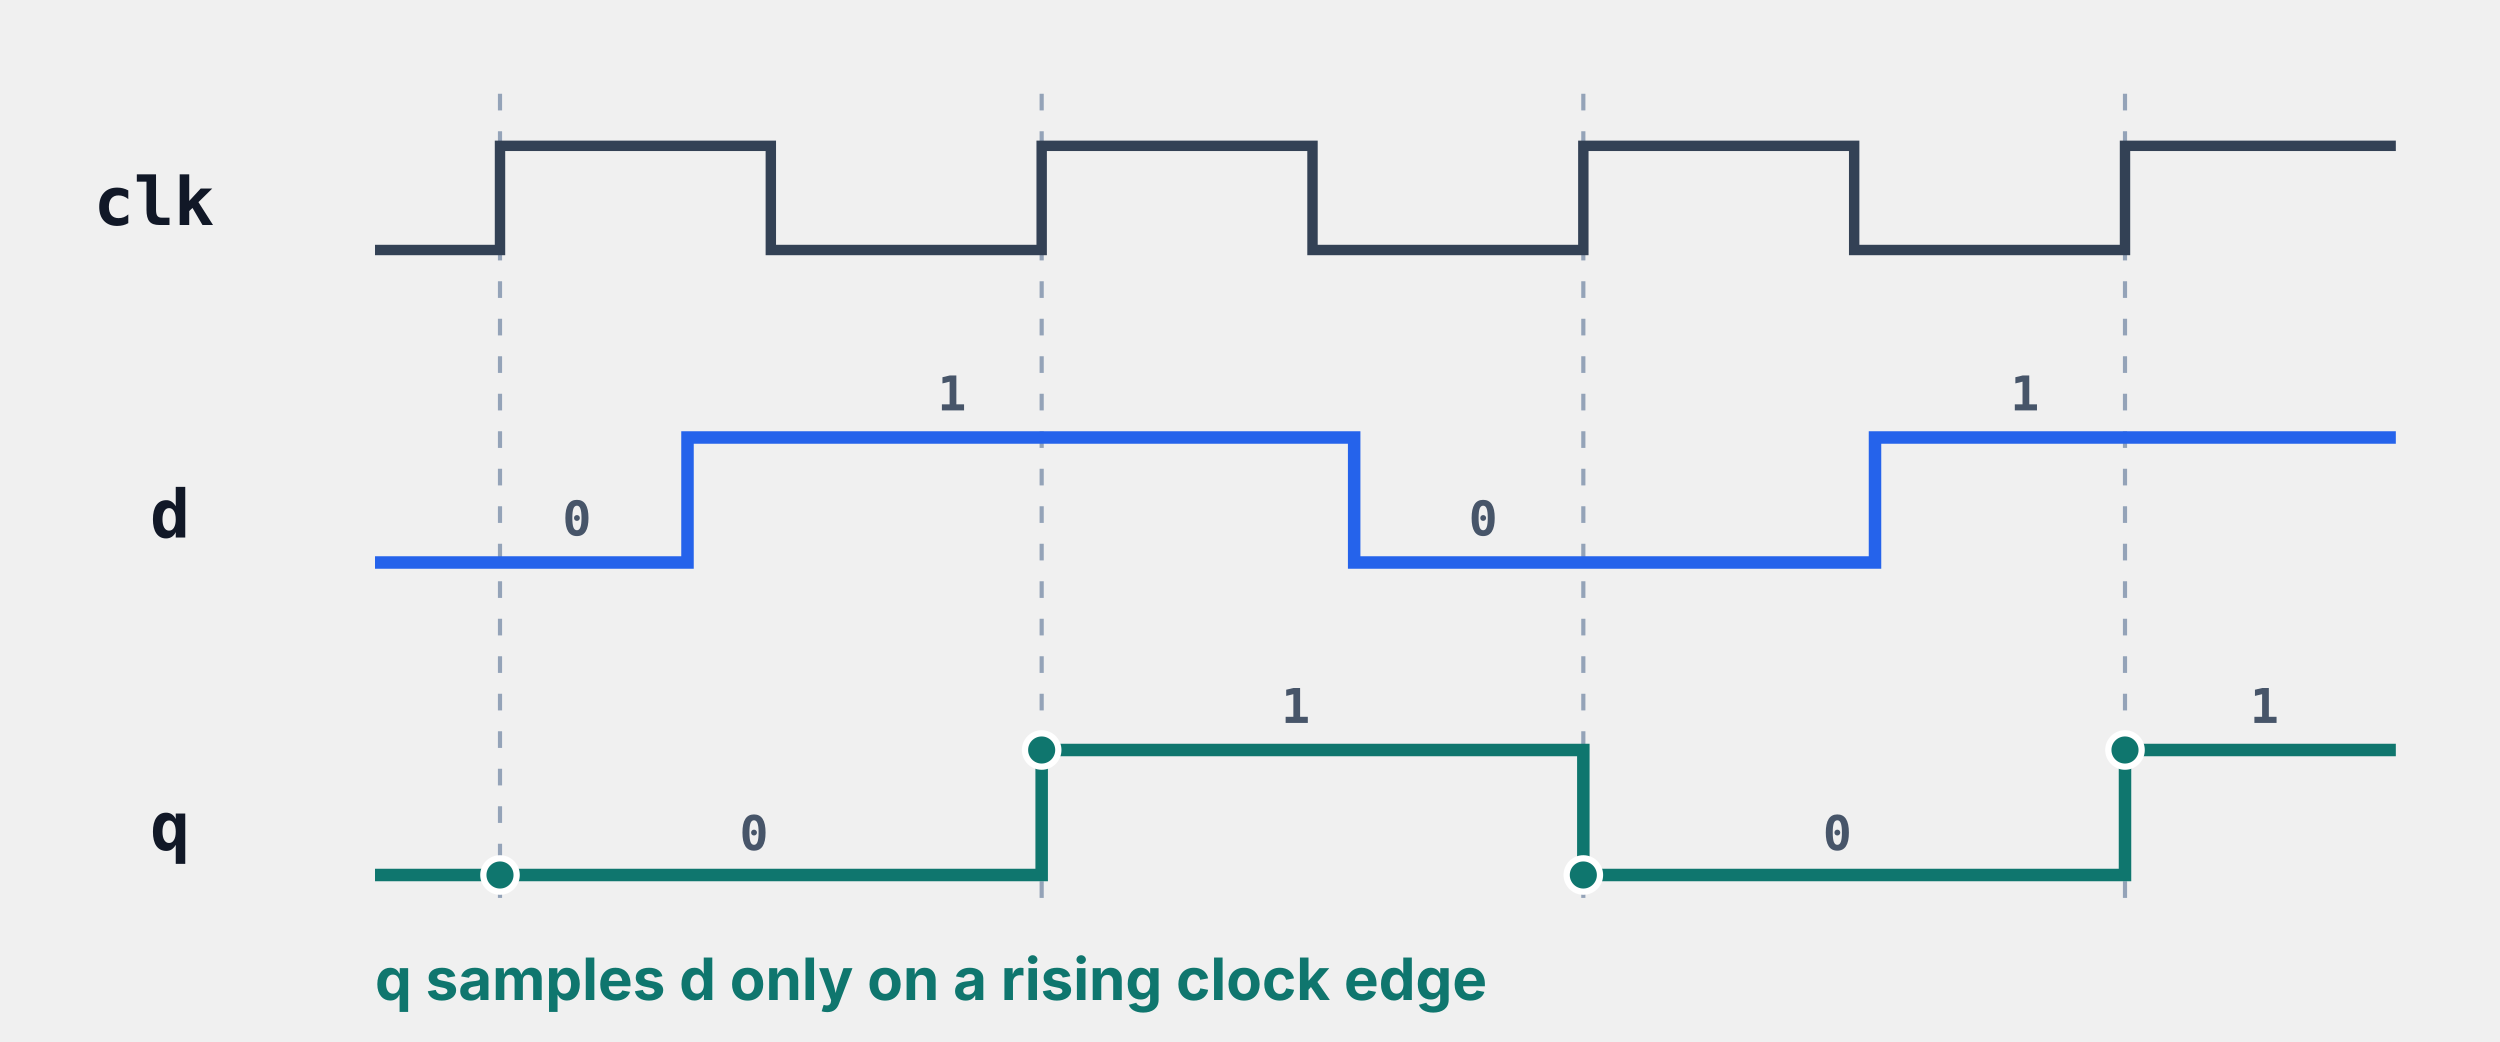
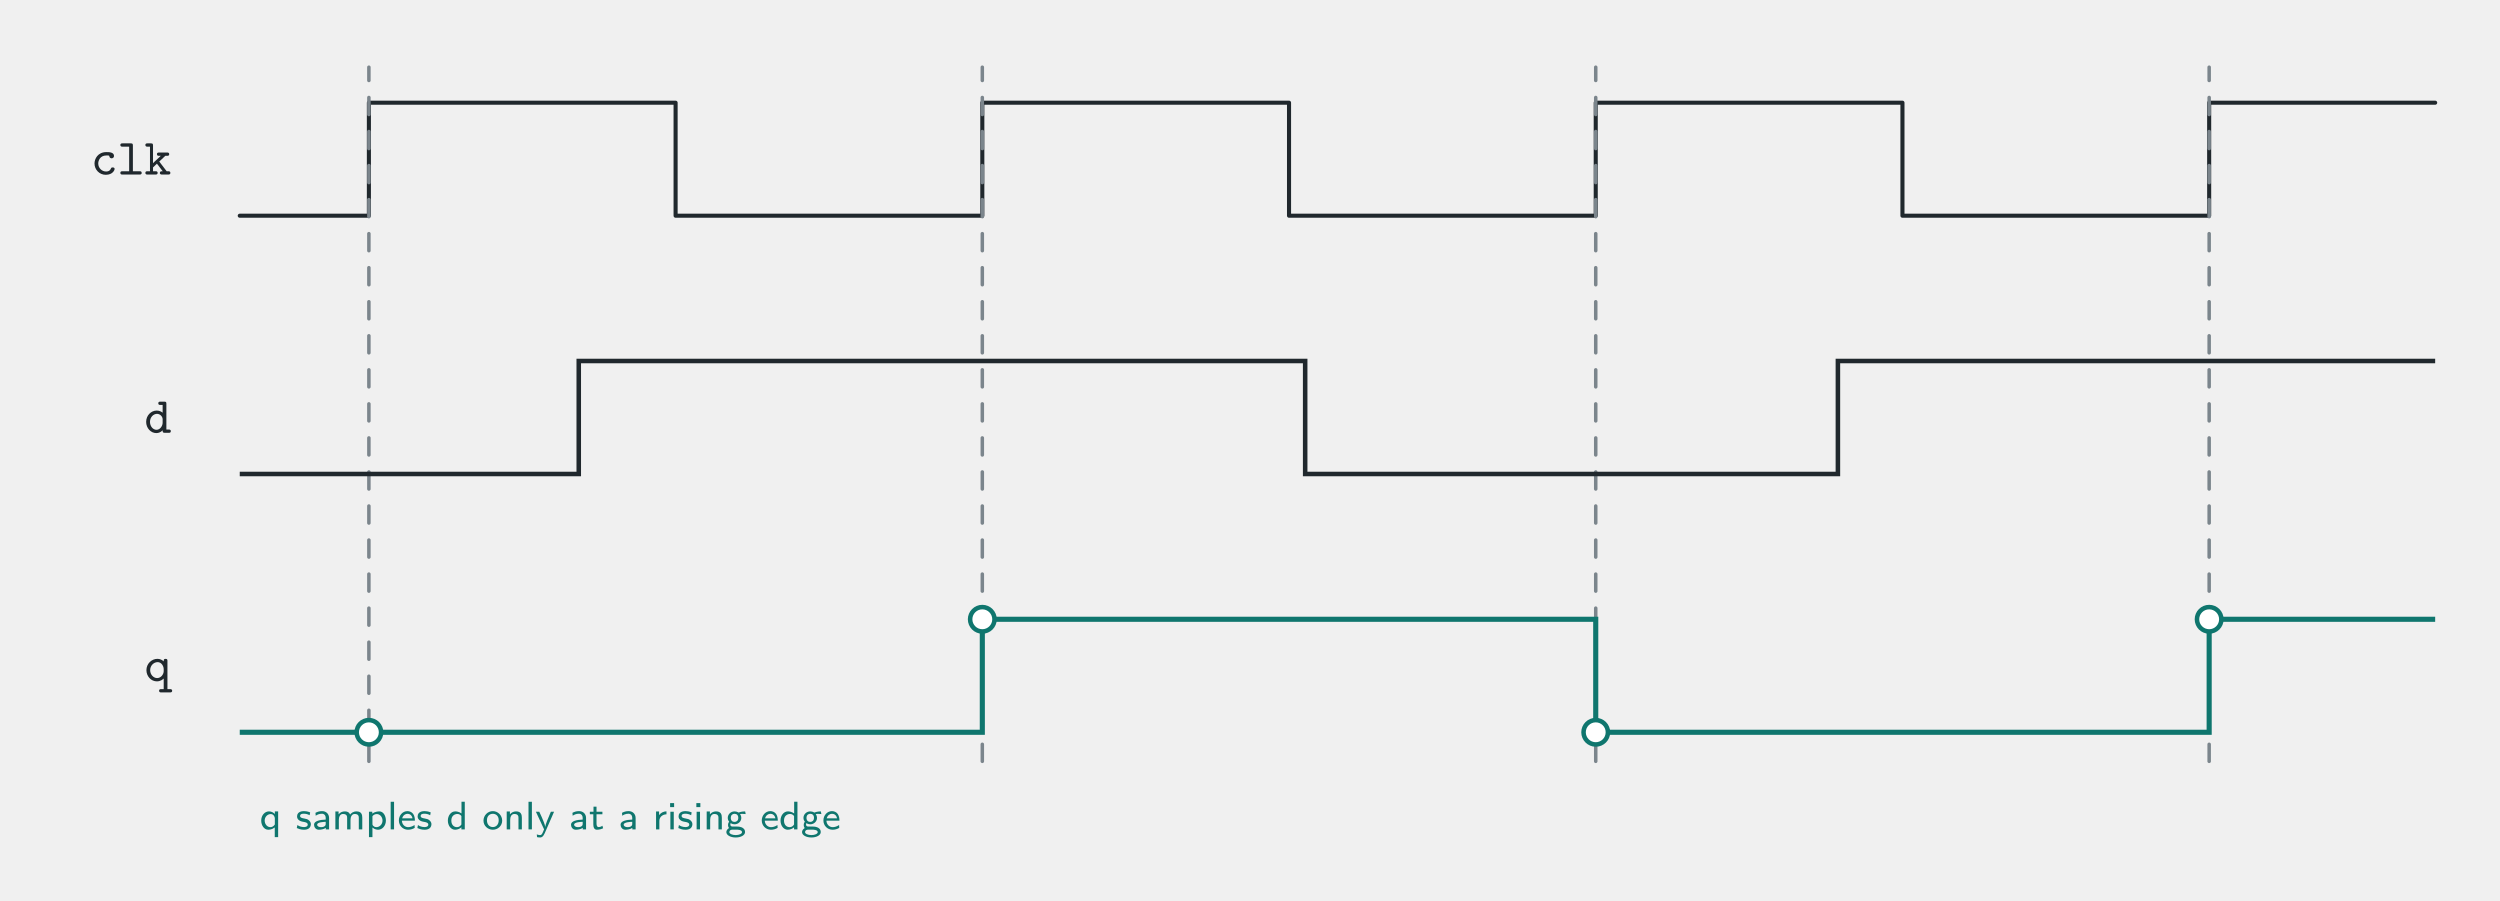
- <svg xmlns="http://www.w3.org/2000/svg" viewBox="0 0 1200 500" role="img" aria-labelledby="title description">
-   <style>
-     .label {
-       fill: #111827;
-       font: 700 32px ui-monospace, SFMono-Regular, Menlo, monospace;
-     }
-     .value {
-       fill: #475569;
-       font: 600 23px ui-monospace, SFMono-Regular, Menlo, monospace;
-     }
-     .caption {
-       fill: #0f766e;
-       font: 700 28px Inter, Arial, sans-serif;
-     }
-     .guide {
-       stroke: #94a3b8;
-       stroke-width: 2;
-       stroke-dasharray: 8 10;
-     }
-     .clock {
-       fill: none;
-       stroke: #334155;
-       stroke-width: 5;
-       stroke-linejoin: miter;
-     }
-     .input {
-       fill: none;
-       stroke: #2563eb;
-       stroke-width: 6;
-       stroke-linejoin: miter;
-     }
-     .output {
-       fill: none;
-       stroke: #0f766e;
-       stroke-width: 6;
-       stroke-linejoin: miter;
-     }
-     .sample {
-       fill: #0f766e;
-       stroke: #ffffff;
-       stroke-width: 3;
-     }
-   </style>
-   <text class="label" x="45" y="108">clk</text>
-   <text class="label" x="72" y="258">d</text>
-   <text class="label" x="72" y="408">q</text>
-   <line class="guide" x1="240" y1="45" x2="240" y2="435" />
-   <line class="guide" x1="500" y1="45" x2="500" y2="435" />
-   <line class="guide" x1="760" y1="45" x2="760" y2="435" />
-   <line class="guide" x1="1020" y1="45" x2="1020" y2="435" />
-   <polyline class="clock" points="180,120 240,120 240,70 370,70 370,120 500,120 500,70 630,70 630,120 760,120 760,70 890,70 890,120 1020,120 1020,70 1150,70" />
-   <polyline class="input" points="180,270 330,270 330,210 650,210 650,270 900,270 900,210 1150,210" />
-   <polyline class="output" points="180,420 500,420 500,360 760,360 760,420 1020,420 1020,360 1150,360" />
-   <circle class="sample" cx="240" cy="420" r="8" />
-   <circle class="sample" cx="500" cy="360" r="8" />
-   <circle class="sample" cx="760" cy="420" r="8" />
-   <circle class="sample" cx="1020" cy="360" r="8" />
-   <text class="value" x="270" y="257">0</text>
-   <text class="value" x="450" y="197">1</text>
-   <text class="value" x="705" y="257">0</text>
-   <text class="value" x="965" y="197">1</text>
-   <text class="value" x="355" y="408">0</text>
-   <text class="value" x="615" y="347">1</text>
-   <text class="value" x="875" y="408">0</text>
-   <text class="value" x="1080" y="347">1</text>
-   <text class="caption" x="180" y="480">q samples d only on a rising clock edge</text>
+ <svg xmlns="http://www.w3.org/2000/svg" xmlns:xlink="http://www.w3.org/1999/xlink" width="438.528pt" height="157.898pt" viewBox="0 0 438.528 157.898">
+   <defs>
+     <g>
+       <g id="glyph-0-0">
+         <path d="M 4.172 -0.969 C 4.172 -1.156 4.031 -1.25 3.844 -1.25 C 3.719 -1.25 3.594 -1.25 3.516 -1.047 C 3.453 -0.906 3.297 -0.531 2.672 -0.531 C 1.922 -0.531 1.297 -1.156 1.297 -1.938 C 1.297 -2.391 1.578 -3.344 2.719 -3.344 C 2.875 -3.344 3 -3.344 3.031 -3.344 C 3.219 -3.328 3.219 -3.312 3.234 -3.234 C 3.266 -2.922 3.5 -2.844 3.641 -2.844 C 3.891 -2.844 4.062 -3.016 4.062 -3.266 C 4.062 -3.938 3.156 -3.938 2.734 -3.938 C 1.188 -3.938 0.641 -2.719 0.641 -1.938 C 0.641 -0.844 1.516 0.047 2.609 0.047 C 3.891 0.047 4.172 -0.844 4.172 -0.969 Z M 4.172 -0.969 " />
+       </g>
+       <g id="glyph-0-1">
+         <path d="M 4.219 -0.281 C 4.219 -0.578 3.984 -0.578 3.844 -0.578 L 2.672 -0.578 L 2.672 -5.094 C 2.672 -5.391 2.609 -5.469 2.297 -5.469 L 0.844 -5.469 C 0.719 -5.469 0.469 -5.469 0.469 -5.188 C 0.469 -4.891 0.703 -4.891 0.844 -4.891 L 2.016 -4.891 L 2.016 -0.578 L 0.844 -0.578 C 0.719 -0.578 0.469 -0.578 0.469 -0.297 C 0.469 0 0.703 0 0.844 0 L 3.844 0 C 3.969 0 4.219 0 4.219 -0.281 Z M 4.219 -0.281 " />
+       </g>
+       <g id="glyph-0-2">
+         <path d="M 4.547 -0.281 C 4.547 -0.578 4.312 -0.578 4.156 -0.578 L 3.891 -0.578 L 2.594 -2.281 L 3.656 -3.281 L 3.969 -3.281 C 4.094 -3.281 4.344 -3.281 4.344 -3.562 C 4.344 -3.859 4.109 -3.859 3.969 -3.859 L 2.562 -3.859 C 2.438 -3.859 2.188 -3.859 2.188 -3.578 C 2.188 -3.281 2.422 -3.281 2.562 -3.281 L 2.859 -3.281 L 1.5 -2 L 1.5 -5.094 C 1.5 -5.391 1.438 -5.469 1.125 -5.469 L 0.531 -5.469 C 0.406 -5.469 0.156 -5.469 0.156 -5.188 C 0.156 -4.891 0.406 -4.891 0.531 -4.891 L 0.969 -4.891 L 0.969 -0.578 L 0.531 -0.578 C 0.406 -0.578 0.156 -0.578 0.156 -0.297 C 0.156 0 0.406 0 0.531 0 L 1.938 0 C 2.062 0 2.312 0 2.312 -0.281 C 2.312 -0.578 2.062 -0.578 1.938 -0.578 L 1.5 -0.578 L 1.5 -1.25 L 2.188 -1.906 L 3.203 -0.578 C 2.922 -0.578 2.703 -0.578 2.703 -0.281 C 2.703 0 2.969 0 3.094 0 L 4.156 0 C 4.297 0 4.547 0 4.547 -0.281 Z M 4.547 -0.281 " />
+       </g>
+       <g id="glyph-0-3">
+         <path d="M 4.625 -0.281 C 4.625 -0.578 4.375 -0.578 4.25 -0.578 L 3.844 -0.578 L 3.844 -5.094 C 3.844 -5.391 3.781 -5.469 3.469 -5.469 L 2.797 -5.469 C 2.672 -5.469 2.422 -5.469 2.422 -5.188 C 2.422 -4.891 2.656 -4.891 2.797 -4.891 L 3.188 -4.891 L 3.188 -3.531 C 2.984 -3.703 2.625 -3.906 2.156 -3.906 C 1.156 -3.906 0.297 -3.047 0.297 -1.922 C 0.297 -0.828 1.109 0.047 2.078 0.047 C 2.484 0.047 2.859 -0.109 3.188 -0.438 C 3.188 -0.156 3.188 0 3.562 0 L 4.25 0 C 4.375 0 4.625 0 4.625 -0.281 Z M 3.188 -1.75 C 3.188 -1.266 2.781 -0.531 2.109 -0.531 C 1.5 -0.531 0.969 -1.141 0.969 -1.922 C 0.969 -2.719 1.547 -3.328 2.203 -3.328 C 2.734 -3.328 3.188 -2.859 3.188 -2.375 Z M 3.188 -1.75 " />
+       </g>
+       <g id="glyph-0-4">
+         <path d="M 4.859 1.703 C 4.859 1.406 4.609 1.406 4.469 1.406 L 4.031 1.406 L 4.031 -3.531 C 4.031 -3.703 4.031 -3.906 3.703 -3.906 C 3.375 -3.906 3.375 -3.719 3.375 -3.453 C 3.094 -3.719 2.734 -3.906 2.281 -3.906 C 1.25 -3.906 0.344 -3.047 0.344 -1.922 C 0.344 -0.844 1.156 0.047 2.188 0.047 C 2.828 0.047 3.25 -0.328 3.375 -0.453 L 3.375 1.406 L 2.953 1.406 C 2.812 1.406 2.562 1.406 2.562 1.688 C 2.562 1.984 2.812 1.984 2.953 1.984 L 4.469 1.984 C 4.594 1.984 4.859 1.984 4.859 1.703 Z M 3.375 -1.734 C 3.375 -1.234 2.938 -0.531 2.219 -0.531 C 1.578 -0.531 1 -1.141 1 -1.922 C 1 -2.734 1.641 -3.328 2.312 -3.328 C 2.984 -3.328 3.375 -2.625 3.375 -2.094 Z M 3.375 -1.734 " />
+       </g>
+       <g id="glyph-1-0">
+         <path d="M 3.219 1.359 L 3.219 -3.156 L 2.641 -3.156 L 2.641 -2.703 C 2.391 -2.969 2.016 -3.156 1.609 -3.156 C 0.875 -3.156 0.25 -2.469 0.25 -1.547 C 0.25 -0.672 0.781 0.062 1.484 0.062 C 1.719 0.062 2.188 0.016 2.625 -0.344 L 2.625 1.359 Z M 2.641 -0.859 C 2.391 -0.469 2.062 -0.391 1.859 -0.391 C 1.297 -0.391 0.859 -0.922 0.859 -1.547 C 0.859 -2.219 1.375 -2.688 1.922 -2.688 C 2.391 -2.688 2.641 -2.234 2.641 -1.938 Z M 2.641 -0.859 " />
+       </g>
+       <g id="glyph-1-1">
+         <path d="M 2.672 -0.906 C 2.672 -1.031 2.656 -1.297 2.359 -1.562 C 2.109 -1.797 1.859 -1.844 1.516 -1.906 C 1.109 -1.984 0.781 -2.047 0.781 -2.359 C 0.781 -2.75 1.297 -2.75 1.406 -2.75 C 1.797 -2.75 2.109 -2.672 2.453 -2.484 L 2.547 -2.984 C 2.062 -3.172 1.719 -3.203 1.469 -3.203 C 1.297 -3.203 0.25 -3.203 0.25 -2.266 C 0.25 -1.938 0.422 -1.766 0.516 -1.672 C 0.766 -1.438 1.047 -1.375 1.422 -1.312 C 1.75 -1.25 2.125 -1.172 2.125 -0.844 C 2.125 -0.406 1.547 -0.406 1.453 -0.406 C 1 -0.406 0.578 -0.562 0.312 -0.766 L 0.203 -0.234 C 0.453 -0.125 0.875 0.062 1.453 0.062 C 1.766 0.062 2.062 0.016 2.328 -0.172 C 2.578 -0.359 2.672 -0.672 2.672 -0.906 Z M 2.672 -0.906 " />
+       </g>
+       <g id="glyph-1-2">
+         <path d="M 3.031 0 L 3.031 -2 C 3.031 -2.719 2.5 -3.203 1.812 -3.203 C 1.359 -3.203 1.031 -3.109 0.641 -2.906 L 0.688 -2.391 C 0.906 -2.547 1.25 -2.75 1.812 -2.75 C 2.109 -2.75 2.438 -2.516 2.438 -2 L 2.438 -1.719 C 1.406 -1.688 0.391 -1.469 0.391 -0.828 C 0.391 -0.469 0.625 0.062 1.234 0.062 C 1.531 0.062 2.078 0 2.453 -0.266 L 2.453 0 Z M 2.438 -0.984 C 2.438 -0.844 2.438 -0.672 2.188 -0.516 C 1.969 -0.391 1.688 -0.391 1.609 -0.391 C 1.234 -0.391 0.938 -0.562 0.938 -0.828 C 0.938 -1.281 2.125 -1.312 2.438 -1.328 Z M 2.438 -0.984 " />
+       </g>
+       <g id="glyph-1-3">
+         <path d="M 5.297 0 L 5.297 -2.062 C 5.297 -2.609 5.141 -3.156 4.281 -3.156 C 3.688 -3.156 3.328 -2.828 3.156 -2.594 C 3.094 -2.781 2.922 -3.156 2.219 -3.156 C 1.828 -3.156 1.438 -3 1.141 -2.641 L 1.141 -3.141 L 0.578 -3.141 L 0.578 0 L 1.188 0 L 1.188 -1.688 C 1.188 -2.156 1.375 -2.703 1.922 -2.703 C 2.641 -2.703 2.641 -2.219 2.641 -2.016 L 2.641 0 L 3.234 0 L 3.234 -1.688 C 3.234 -2.156 3.438 -2.703 3.969 -2.703 C 4.688 -2.703 4.688 -2.219 4.688 -2.016 L 4.688 0 Z M 5.297 0 " />
+       </g>
+       <g id="glyph-1-4">
+         <path d="M 3.562 -1.547 C 3.562 -2.391 3.109 -3.156 2.422 -3.156 C 2.109 -3.156 1.578 -3.078 1.172 -2.766 L 1.172 -3.094 L 0.594 -3.094 L 0.594 1.359 L 1.203 1.359 L 1.203 -0.328 C 1.562 0 1.969 0.062 2.203 0.062 C 2.938 0.062 3.562 -0.641 3.562 -1.547 Z M 2.969 -1.547 C 2.969 -0.859 2.438 -0.391 1.891 -0.391 C 1.797 -0.391 1.609 -0.406 1.438 -0.547 C 1.219 -0.703 1.203 -0.812 1.203 -0.953 L 1.203 -2.312 C 1.359 -2.516 1.625 -2.688 1.969 -2.688 C 2.516 -2.688 2.969 -2.172 2.969 -1.547 Z M 2.969 -1.547 " />
+       </g>
+       <g id="glyph-1-5">
+         <path d="M 1.172 0 L 1.172 -4.844 L 0.578 -4.844 L 0.578 0 Z M 1.172 0 " />
+       </g>
+       <g id="glyph-1-6">
+         <path d="M 3.062 -1.531 C 3.062 -1.844 3.031 -2.312 2.766 -2.703 C 2.516 -3.062 2.094 -3.203 1.75 -3.203 C 0.906 -3.203 0.25 -2.453 0.25 -1.562 C 0.25 -0.672 0.938 0.062 1.859 0.062 C 2.266 0.062 2.688 -0.047 3.031 -0.266 L 3 -0.766 C 2.609 -0.484 2.172 -0.391 1.875 -0.391 C 1.266 -0.391 0.797 -0.891 0.781 -1.531 Z M 2.641 -1.938 L 0.828 -1.938 C 0.984 -2.5 1.406 -2.734 1.75 -2.734 C 2.062 -2.734 2.516 -2.594 2.641 -1.938 Z M 2.641 -1.938 " />
+       </g>
+       <g id="glyph-1-7">
+         <path d="M 3.219 0 L 3.219 -4.844 L 2.641 -4.844 L 2.641 -2.797 C 2.188 -3.125 1.734 -3.156 1.547 -3.156 C 0.812 -3.156 0.25 -2.438 0.25 -1.547 C 0.25 -0.656 0.797 0.062 1.516 0.062 C 1.953 0.062 2.359 -0.125 2.625 -0.359 L 2.625 0 Z M 2.625 -0.859 C 2.453 -0.578 2.188 -0.391 1.844 -0.391 C 1.359 -0.391 0.859 -0.734 0.859 -1.547 C 0.859 -2.406 1.453 -2.703 1.922 -2.703 C 2.203 -2.703 2.438 -2.578 2.625 -2.344 Z M 2.625 -0.859 " />
+       </g>
+       <g id="glyph-1-8">
+         <path d="M 3.484 -1.531 C 3.484 -2.453 2.75 -3.203 1.844 -3.203 C 0.938 -3.203 0.203 -2.438 0.203 -1.531 C 0.203 -0.641 0.953 0.062 1.844 0.062 C 2.75 0.062 3.484 -0.641 3.484 -1.531 Z M 2.875 -1.609 C 2.875 -0.812 2.391 -0.406 1.844 -0.406 C 1.297 -0.406 0.812 -0.812 0.812 -1.609 C 0.812 -2.391 1.328 -2.734 1.844 -2.734 C 2.375 -2.734 2.875 -2.375 2.875 -1.609 Z M 2.875 -1.609 " />
+       </g>
+       <g id="glyph-1-9">
+         <path d="M 3.234 0 L 3.234 -2.062 C 3.234 -2.609 3.078 -3.156 2.219 -3.156 C 1.828 -3.156 1.438 -3 1.141 -2.641 L 1.141 -3.141 L 0.578 -3.141 L 0.578 0 L 1.188 0 L 1.188 -1.688 C 1.188 -2.156 1.375 -2.703 1.922 -2.703 C 2.641 -2.703 2.641 -2.219 2.641 -2.016 L 2.641 0 Z M 3.234 0 " />
+       </g>
+       <g id="glyph-1-10">
+         <path d="M 3.297 -3.094 L 2.734 -3.094 C 2.172 -1.766 1.781 -0.859 1.75 -0.438 C 1.734 -0.641 1.609 -0.984 1.484 -1.312 C 1.375 -1.594 1.266 -1.875 1.141 -2.141 L 0.703 -3.094 L 0.109 -3.094 L 1.547 0 L 1.281 0.609 C 1.141 0.906 1.031 1 0.844 1 C 0.828 1 0.562 1 0.266 0.875 L 0.312 1.359 C 0.375 1.375 0.625 1.422 0.844 1.422 C 1.125 1.422 1.375 1.312 1.672 0.641 Z M 3.297 -3.094 " />
+       </g>
+       <g id="glyph-1-11">
+         <path d="M 2.469 -0.188 L 2.344 -0.641 C 2.125 -0.469 1.875 -0.406 1.672 -0.406 C 1.391 -0.406 1.312 -0.703 1.312 -1.016 L 1.312 -2.656 L 2.344 -2.656 L 2.344 -3.094 L 1.312 -3.094 L 1.312 -3.984 L 0.781 -3.984 L 0.781 -3.094 L 0.141 -3.094 L 0.141 -2.656 L 0.75 -2.656 L 0.75 -0.891 C 0.75 -0.422 0.875 0.062 1.375 0.062 C 1.875 0.062 2.266 -0.094 2.469 -0.188 Z M 2.469 -0.188 " />
+       </g>
+       <g id="glyph-1-12">
+         <path d="M 2.422 -2.641 L 2.422 -3.156 C 1.828 -3.156 1.406 -2.875 1.125 -2.5 L 1.125 -3.141 L 0.594 -3.141 L 0.594 0 L 1.172 0 L 1.172 -1.484 C 1.172 -2.234 1.812 -2.641 2.422 -2.641 Z M 2.422 -2.641 " />
+       </g>
+       <g id="glyph-1-13">
+         <path d="M 1.172 0 L 1.172 -3.094 L 0.578 -3.094 L 0.578 0 Z M 1.234 -3.906 L 1.234 -4.609 L 0.531 -4.609 L 0.531 -3.906 Z M 1.234 -3.906 " />
+       </g>
+       <g id="glyph-1-14">
+         <path d="M 3.594 -2.688 L 3.5 -3.156 C 3.359 -3.156 2.891 -3.156 2.359 -2.953 L 2.344 -2.953 C 2.094 -3.109 1.844 -3.156 1.641 -3.156 C 0.969 -3.156 0.453 -2.625 0.453 -2.031 C 0.453 -1.781 0.531 -1.531 0.703 -1.344 C 0.594 -1.219 0.5 -1.031 0.5 -0.766 C 0.5 -0.484 0.609 -0.312 0.672 -0.234 C 0.281 0 0.203 0.312 0.203 0.484 C 0.203 1.016 0.938 1.422 1.844 1.422 C 2.766 1.422 3.484 1.016 3.484 0.484 C 3.484 -0.5 2.266 -0.5 1.969 -0.5 L 1.312 -0.5 C 1.203 -0.5 0.906 -0.5 0.906 -0.859 C 0.906 -1 0.953 -1.078 0.969 -1.094 C 1.203 -0.938 1.453 -0.891 1.641 -0.891 C 2.328 -0.891 2.828 -1.422 2.828 -2.016 C 2.828 -2.25 2.766 -2.453 2.641 -2.641 C 2.609 -2.672 2.609 -2.688 2.609 -2.688 C 2.609 -2.719 3.031 -2.719 3.062 -2.719 C 3.062 -2.719 3.344 -2.719 3.594 -2.688 Z M 2.297 -2.031 C 2.297 -1.484 1.938 -1.312 1.641 -1.312 C 1.266 -1.312 0.984 -1.547 0.984 -2.016 C 0.984 -2.562 1.344 -2.734 1.641 -2.734 C 2.016 -2.734 2.297 -2.5 2.297 -2.031 Z M 2.953 0.484 C 2.953 0.781 2.438 1 1.844 1 C 1.266 1 0.734 0.781 0.734 0.484 C 0.734 0.453 0.734 0.047 1.297 0.047 L 1.969 0.047 C 2.125 0.047 2.953 0.047 2.953 0.484 Z M 2.953 0.484 " />
+       </g>
+     </g>
+   </defs>
+   <g fill="rgb(12.549%, 15.685%, 17.647%)" fill-opacity="1">
+     <use xlink:href="#glyph-0-0" x="15.936" y="30.616" />
+     <use xlink:href="#glyph-0-1" x="20.638" y="30.616" />
+     <use xlink:href="#glyph-0-2" x="25.34" y="30.616" />
+   </g>
+   <g fill="rgb(12.549%, 15.685%, 17.647%)" fill-opacity="1">
+     <use xlink:href="#glyph-0-3" x="25.34" y="75.922" />
+   </g>
+   <g fill="rgb(12.549%, 15.685%, 17.647%)" fill-opacity="1">
+     <use xlink:href="#glyph-0-4" x="25.34" y="119.473" />
+   </g>
+   <path fill="none" stroke-width="0.717" stroke-linecap="round" stroke-linejoin="round" stroke="rgb(12.549%, 15.685%, 17.647%)" stroke-opacity="1" stroke-miterlimit="10" d="M 41.104 119.055 L 63.781 119.055 L 63.781 138.901 L 117.639 138.901 L 117.639 119.055 L 171.498 119.055 L 171.498 138.901 L 225.357 138.901 L 225.357 119.055 L 279.215 119.055 L 279.215 138.901 L 333.074 138.901 L 333.074 119.055 L 386.933 119.055 L 386.933 138.901 L 426.62 138.901 " transform="matrix(0.998925, 0, 0, -0.998925, 0.994929, 156.7672)" />
+   <path fill="none" stroke-width="0.618" stroke-linecap="round" stroke-linejoin="miter" stroke="rgb(48.235%, 52.158%, 54.903%)" stroke-opacity="1" stroke-dasharray="2.989 2.989" stroke-miterlimit="10" d="M 63.781 23.245 L 63.781 145.134 " transform="matrix(0.998925, 0, 0, -0.998925, 0.994929, 156.7672)" />
+   <path fill="none" stroke-width="0.618" stroke-linecap="round" stroke-linejoin="miter" stroke="rgb(48.235%, 52.158%, 54.903%)" stroke-opacity="1" stroke-dasharray="2.989 2.989" stroke-miterlimit="10" d="M 171.498 23.245 L 171.498 145.134 " transform="matrix(0.998925, 0, 0, -0.998925, 0.994929, 156.7672)" />
+   <path fill="none" stroke-width="0.618" stroke-linecap="round" stroke-linejoin="miter" stroke="rgb(48.235%, 52.158%, 54.903%)" stroke-opacity="1" stroke-dasharray="2.989 2.989" stroke-miterlimit="10" d="M 279.215 23.245 L 279.215 145.134 " transform="matrix(0.998925, 0, 0, -0.998925, 0.994929, 156.7672)" />
+   <path fill="none" stroke-width="0.618" stroke-linecap="round" stroke-linejoin="miter" stroke="rgb(48.235%, 52.158%, 54.903%)" stroke-opacity="1" stroke-dasharray="2.989 2.989" stroke-miterlimit="10" d="M 386.933 23.245 L 386.933 145.134 " transform="matrix(0.998925, 0, 0, -0.998925, 0.994929, 156.7672)" />
+   <path fill="none" stroke-width="0.797" stroke-linecap="butt" stroke-linejoin="miter" stroke="rgb(12.549%, 15.685%, 17.647%)" stroke-opacity="1" stroke-miterlimit="10" d="M 41.104 73.702 L 100.633 73.702 L 100.633 93.544 L 228.192 93.544 L 228.192 73.702 L 321.738 73.702 L 321.738 93.544 L 426.62 93.544 " transform="matrix(0.998925, 0, 0, -0.998925, 0.994929, 156.7672)" />
+   <path fill="none" stroke-width="0.897" stroke-linecap="butt" stroke-linejoin="miter" stroke="rgb(5.881%, 46.274%, 43.137%)" stroke-opacity="1" stroke-miterlimit="10" d="M 41.104 28.349 L 171.498 28.349 L 171.498 48.19 L 279.215 48.19 L 279.215 28.349 L 386.933 28.349 L 386.933 48.19 L 426.62 48.19 " transform="matrix(0.998925, 0, 0, -0.998925, 0.994929, 156.7672)" />
+   <path fill-rule="nonzero" fill="rgb(100%, 100%, 100%)" fill-opacity="1" stroke-width="0.797" stroke-linecap="butt" stroke-linejoin="miter" stroke="rgb(5.881%, 46.274%, 43.137%)" stroke-opacity="1" stroke-miterlimit="10" d="M 65.924 28.349 C 65.924 29.529 64.962 30.488 63.781 30.488 C 62.596 30.488 61.638 29.529 61.638 28.349 C 61.638 27.164 62.596 26.206 63.781 26.206 C 64.962 26.206 65.924 27.164 65.924 28.349 Z M 65.924 28.349 " transform="matrix(0.998925, 0, 0, -0.998925, 0.994929, 156.7672)" />
+   <path fill-rule="nonzero" fill="rgb(100%, 100%, 100%)" fill-opacity="1" stroke-width="0.797" stroke-linecap="butt" stroke-linejoin="miter" stroke="rgb(5.881%, 46.274%, 43.137%)" stroke-opacity="1" stroke-miterlimit="10" d="M 173.641 48.19 C 173.641 49.371 172.683 50.333 171.498 50.333 C 170.317 50.333 169.355 49.371 169.355 48.19 C 169.355 47.005 170.317 46.047 171.498 46.047 C 172.683 46.047 173.641 47.005 173.641 48.19 Z M 173.641 48.19 " transform="matrix(0.998925, 0, 0, -0.998925, 0.994929, 156.7672)" />
+   <path fill-rule="nonzero" fill="rgb(100%, 100%, 100%)" fill-opacity="1" stroke-width="0.797" stroke-linecap="butt" stroke-linejoin="miter" stroke="rgb(5.881%, 46.274%, 43.137%)" stroke-opacity="1" stroke-miterlimit="10" d="M 281.358 28.349 C 281.358 29.529 280.4 30.488 279.215 30.488 C 278.034 30.488 277.073 29.529 277.073 28.349 C 277.073 27.164 278.034 26.206 279.215 26.206 C 280.4 26.206 281.358 27.164 281.358 28.349 Z M 281.358 28.349 " transform="matrix(0.998925, 0, 0, -0.998925, 0.994929, 156.7672)" />
+   <path fill-rule="nonzero" fill="rgb(100%, 100%, 100%)" fill-opacity="1" stroke-width="0.797" stroke-linecap="butt" stroke-linejoin="miter" stroke="rgb(5.881%, 46.274%, 43.137%)" stroke-opacity="1" stroke-miterlimit="10" d="M 389.076 48.19 C 389.076 49.371 388.118 50.333 386.933 50.333 C 385.752 50.333 384.79 49.371 384.79 48.19 C 384.79 47.005 385.752 46.047 386.933 46.047 C 388.118 46.047 389.076 47.005 389.076 48.19 Z M 389.076 48.19 " transform="matrix(0.998925, 0, 0, -0.998925, 0.994929, 156.7672)" />
+   <g fill="rgb(5.881%, 46.274%, 43.137%)" fill-opacity="1">
+     <use xlink:href="#glyph-1-0" x="45.569" y="145.483" />
+   </g>
+   <g fill="rgb(5.881%, 46.274%, 43.137%)" fill-opacity="1">
+     <use xlink:href="#glyph-1-1" x="51.857" y="145.483" />
+     <use xlink:href="#glyph-1-2" x="54.694" y="145.483" />
+     <use xlink:href="#glyph-1-3" x="58.25" y="145.483" />
+     <use xlink:href="#glyph-1-4" x="64.128" y="145.483" />
+     <use xlink:href="#glyph-1-5" x="67.95" y="145.483" />
+     <use xlink:href="#glyph-1-6" x="69.716" y="145.483" />
+     <use xlink:href="#glyph-1-1" x="73.006" y="145.483" />
+   </g>
+   <g fill="rgb(5.881%, 46.274%, 43.137%)" fill-opacity="1">
+     <use xlink:href="#glyph-1-7" x="78.309" y="145.483" />
+   </g>
+   <g fill="rgb(5.881%, 46.274%, 43.137%)" fill-opacity="1">
+     <use xlink:href="#glyph-1-8" x="84.604" y="145.483" />
+     <use xlink:href="#glyph-1-9" x="88.305" y="145.483" />
+     <use xlink:href="#glyph-1-5" x="92.127" y="145.483" />
+     <use xlink:href="#glyph-1-10" x="93.893" y="145.483" />
+   </g>
+   <g fill="rgb(5.881%, 46.274%, 43.137%)" fill-opacity="1">
+     <use xlink:href="#glyph-1-2" x="99.77" y="145.483" />
+     <use xlink:href="#glyph-1-11" x="103.325" y="145.483" />
+   </g>
+   <g fill="rgb(5.881%, 46.274%, 43.137%)" fill-opacity="1">
+     <use xlink:href="#glyph-1-2" x="108.464" y="145.483" />
+   </g>
+   <g fill="rgb(5.881%, 46.274%, 43.137%)" fill-opacity="1">
+     <use xlink:href="#glyph-1-12" x="114.486" y="145.483" />
+     <use xlink:href="#glyph-1-13" x="117.014" y="145.483" />
+     <use xlink:href="#glyph-1-1" x="118.78" y="145.483" />
+     <use xlink:href="#glyph-1-13" x="121.617" y="145.483" />
+     <use xlink:href="#glyph-1-9" x="123.383" y="145.483" />
+     <use xlink:href="#glyph-1-14" x="127.205" y="145.483" />
+   </g>
+   <g fill="rgb(5.881%, 46.274%, 43.137%)" fill-opacity="1">
+     <use xlink:href="#glyph-1-6" x="133.372" y="145.483" />
+     <use xlink:href="#glyph-1-7" x="136.662" y="145.483" />
+     <use xlink:href="#glyph-1-14" x="140.484" y="145.483" />
+     <use xlink:href="#glyph-1-6" x="144.185" y="145.483" />
+   </g>
</svg>
